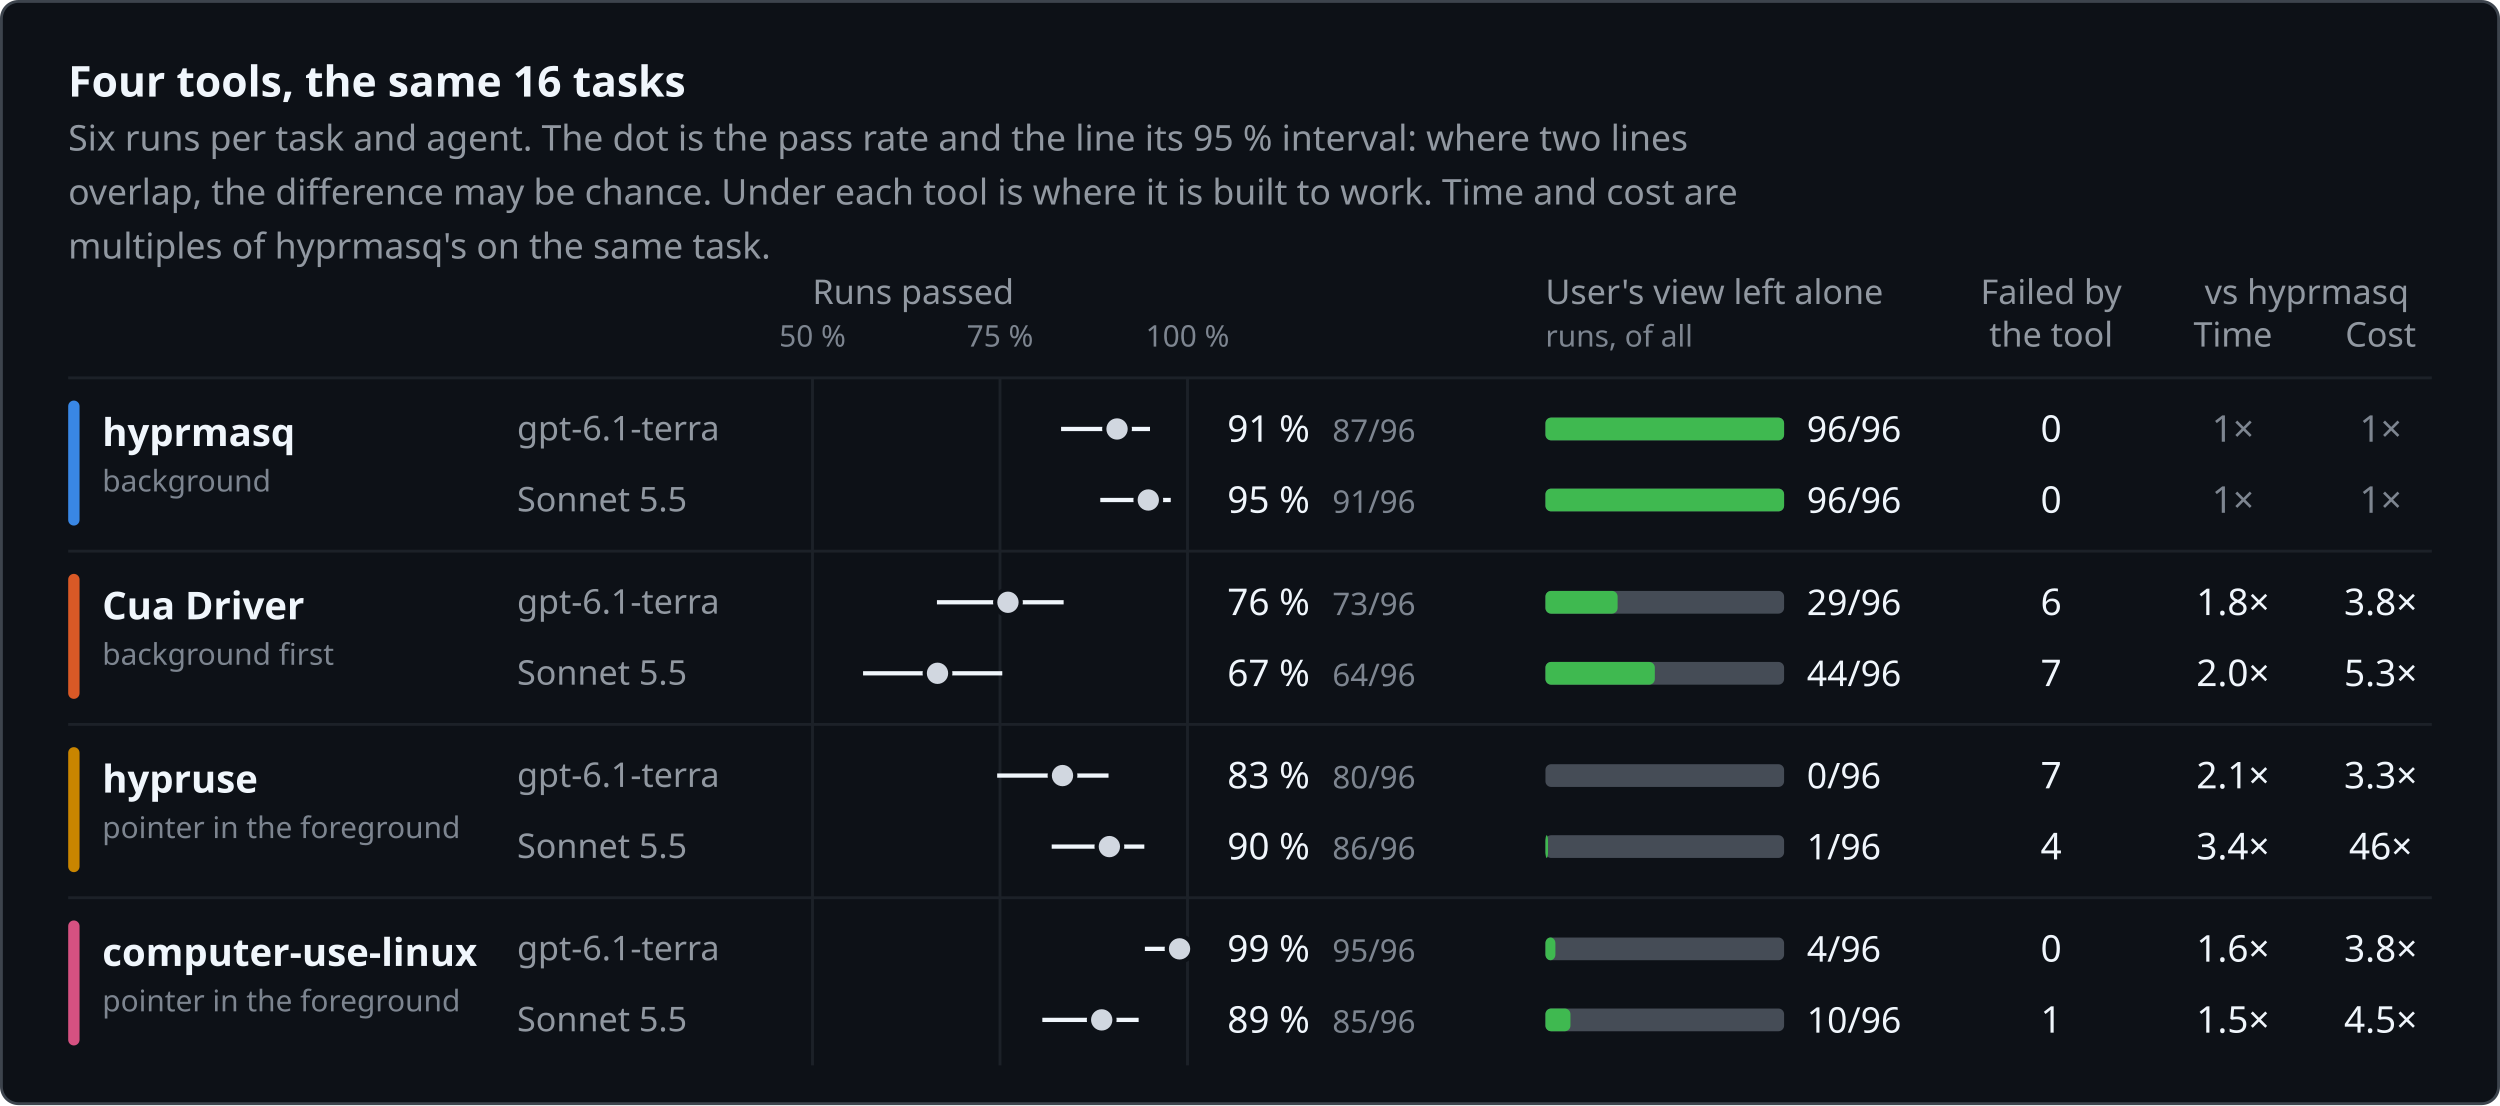
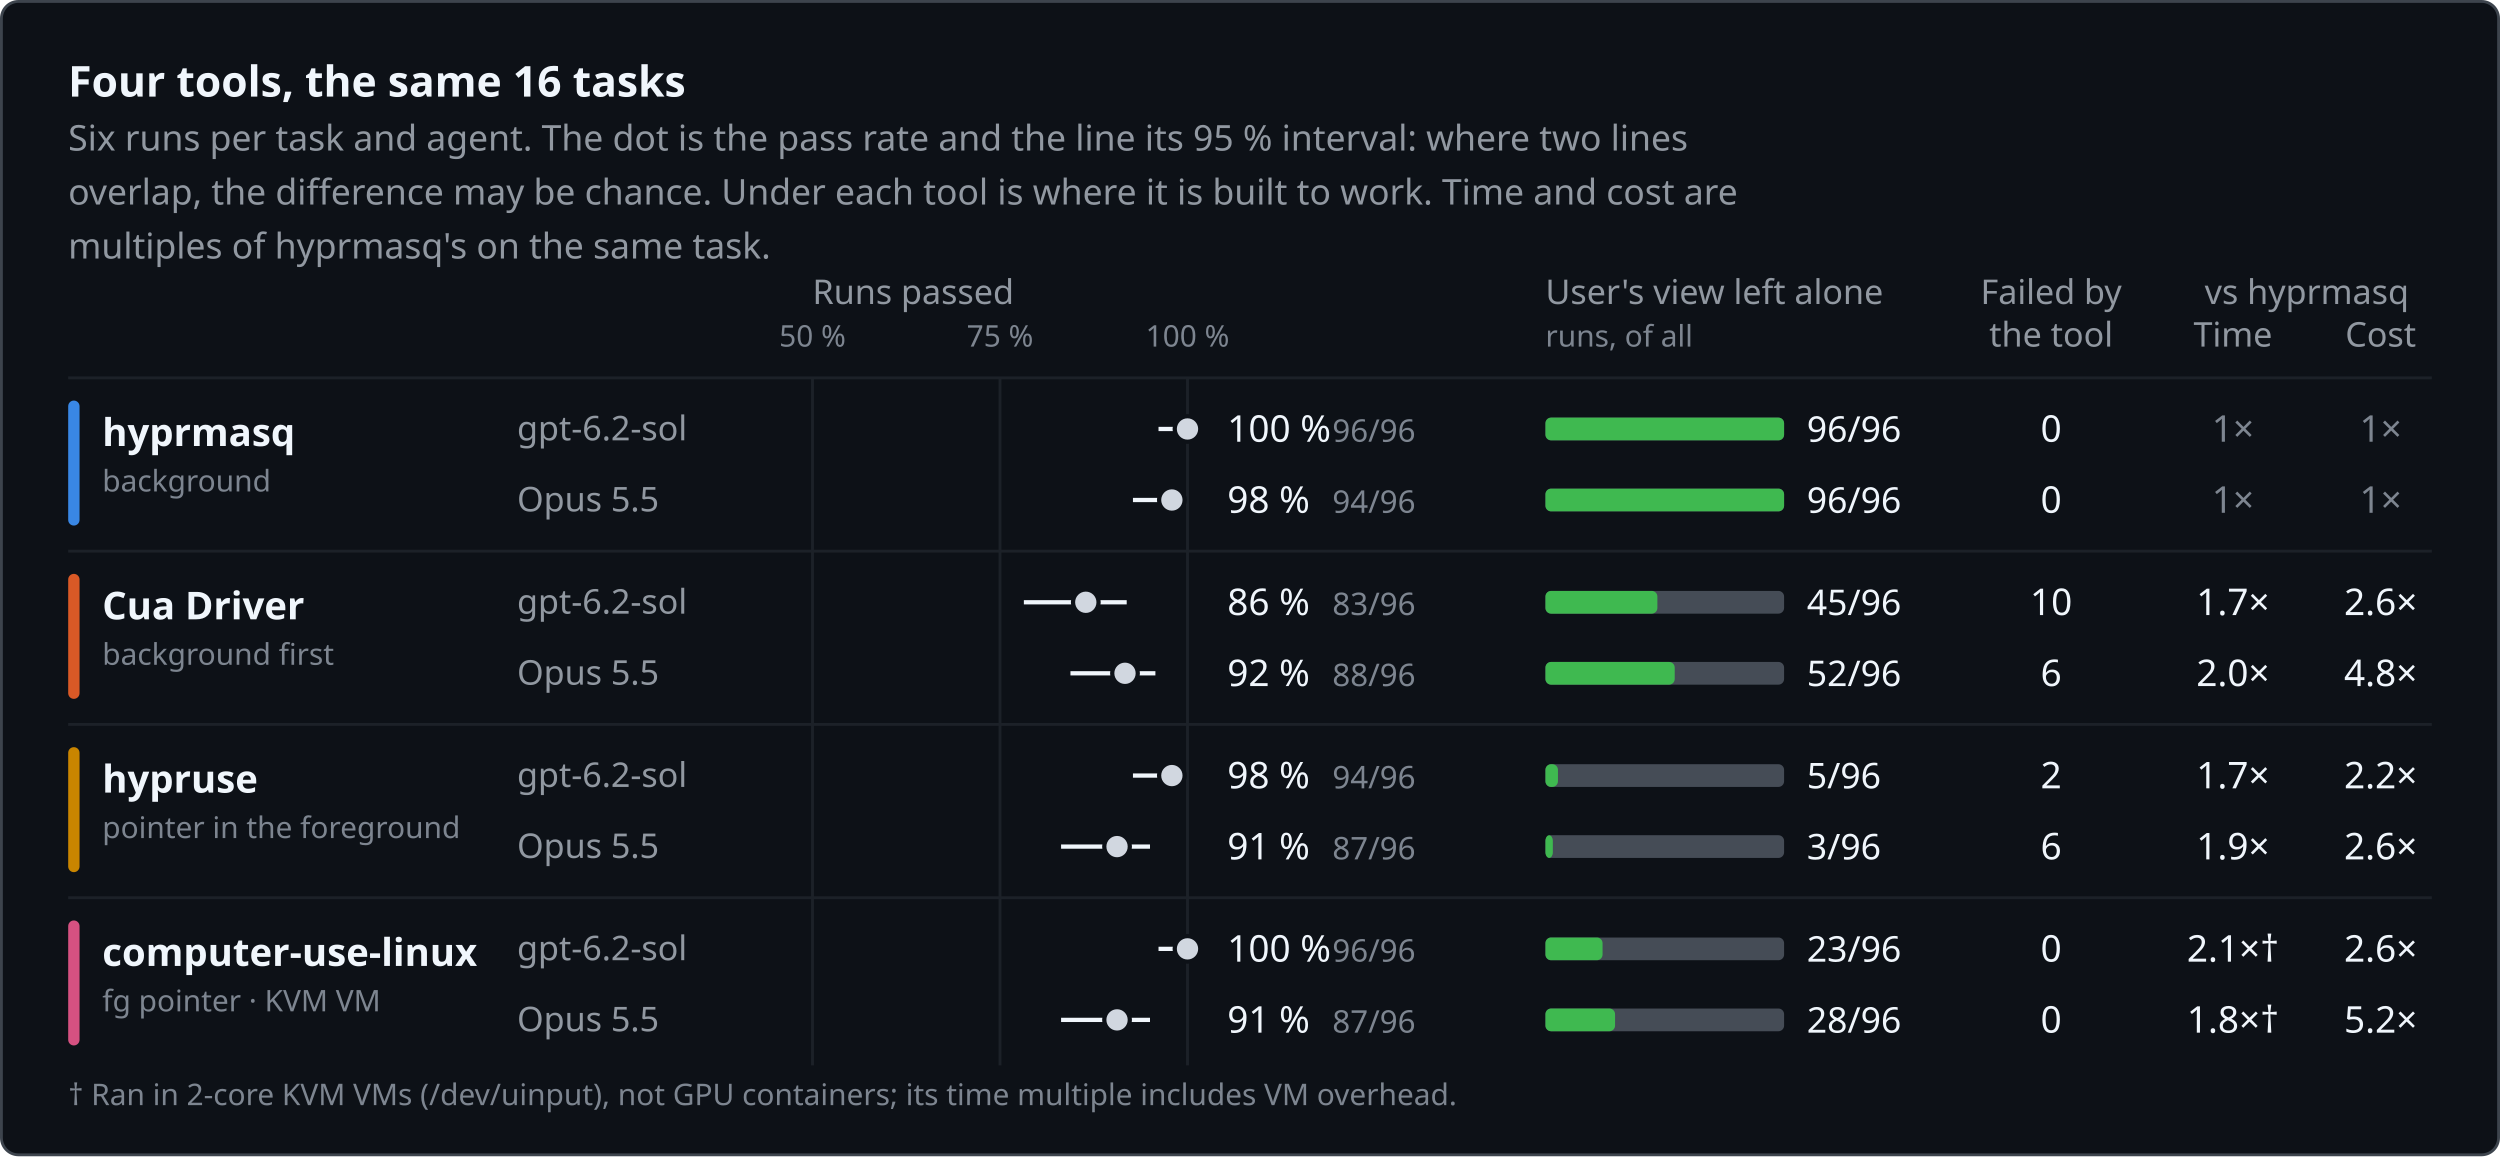
- <svg xmlns="http://www.w3.org/2000/svg" width="880" height="389" viewBox="0 0 880 389" role="img" aria-label="Per tool and agent: the pass rate as a dot on its 95 % interval, the runs that left the user's view alone as a bar, the runs that failed because of the tool, and the time and cost as multiples of hyprmasq's.">
+ <svg xmlns="http://www.w3.org/2000/svg" width="880" height="407" viewBox="0 0 880 407" role="img" aria-label="Per tool and agent: the pass rate as a dot on its 95 % interval, the runs that left the user's view alone as a bar, the runs that failed because of the tool, and the time and cost as multiples of hyprmasq's.">
  <style>text{font-family:-apple-system, BlinkMacSystemFont, "Segoe UI", "Noto Sans", Helvetica, Arial, sans-serif;font-variant-numeric:tabular-nums}.t{fill:#f0f6fc}.t2{fill:#9198a1}.m{fill:#7d8590}.bg{fill:#0d1117;stroke:#3d444d}.grid{stroke:#1c2128;stroke-width:1}.axis{stroke:#3d444d;stroke-width:1}.tools{fill:#3987e5}.out{fill:#454c56}.dot{fill:#d1d7e0;stroke:#0d1117;stroke-width:1.5}.miss{fill:#0d1117;stroke:#f85149;stroke-width:1.75}.pass{fill:#3fb950}.fail{fill:#0d1117;stroke:#f85149;stroke-width:1.75}.cut{stroke:#0d1117;stroke-width:2}.whisker{stroke:#f0f6fc;stroke-width:1.5}.s0{fill:#3987e5}.s1{fill:#d95926}.s2{fill:#199e70}.s3{fill:#c98500}.s4{fill:#d55181}.s5{fill:#008300}.s6{fill:#9085e9}.s7{fill:#e66767}</style>
-   <rect x="0.5" y="0.5" width="879" height="388" rx="6" class="bg" />
+   <rect x="0.5" y="0.5" width="879" height="406" rx="6" class="bg" />
  <text x="24" y="34" class="t" font-size="15" font-weight="600">Four tools, the same 16 tasks</text>
  <text x="24" y="53" class="t2" font-size="12.5">Six runs per task and agent. The dot is the pass rate and the line its 95 % interval: where two lines</text>
  <text x="24" y="72" class="t2" font-size="12.5">overlap, the difference may be chance. Under each tool is where it is built to work. Time and cost are</text>
  <text x="24" y="91" class="t2" font-size="12.5">multiples of hyprmasq's on the same task.</text>
  <text x="286" y="107" class="t2" font-size="12">Runs passed</text>
  <text x="286" y="122" class="m" font-size="10.5" text-anchor="middle">50 %</text>
  <text x="352" y="122" class="m" font-size="10.5" text-anchor="middle">75 %</text>
  <text x="418" y="122" class="m" font-size="10.5" text-anchor="middle">100 %</text>
  <text x="544" y="107" class="t2" font-size="12">User's view left alone</text>
  <text x="544" y="122" class="m" font-size="10.5">runs, of all</text>
  <text x="722" y="107" class="t2" font-size="12" text-anchor="middle">Failed by</text>
  <text x="722" y="122" class="t2" font-size="12" text-anchor="middle">the tool</text>
  <text x="812" y="107" class="t2" font-size="12" text-anchor="middle">vs hyprmasq</text>
  <text x="786" y="122" class="t2" font-size="12" text-anchor="middle">Time</text>
  <text x="838" y="122" class="t2" font-size="12" text-anchor="middle">Cost</text>
  <line x1="286" y1="133" x2="286" y2="375" class="grid" />
  <line x1="352" y1="133" x2="352" y2="375" class="grid" />
  <line x1="418" y1="133" x2="418" y2="375" class="grid" />
  <line x1="24" y1="133" x2="856" y2="133" class="grid" />
  <rect x="24" y="141" width="4" height="44" class="s0" rx="2" />
  <text x="36" y="157" class="t" font-size="13.5" font-weight="600">hyprmasq</text>
  <text x="36" y="173" class="m" font-size="10.5">background</text>
-   <text x="182" y="155" class="t2" font-size="12">gpt-6.1-terra</text>
-   <line x1="373.5" y1="151" x2="404.8" y2="151" class="whisker" />
-   <circle cx="393.2" cy="151" r="4.5" class="dot" />
-   <text x="432" y="155.5" class="t" font-size="13">91 %</text>
-   <text x="469" y="155.5" class="m" font-size="11">87/96</text>
+   <text x="182" y="155" class="t2" font-size="12">gpt-6.2-sol</text>
+   <line x1="407.8" y1="151" x2="418" y2="151" class="whisker" />
+   <circle cx="418" cy="151" r="4.5" class="dot" />
+   <text x="432" y="155.5" class="t" font-size="13">100 %</text>
+   <text x="469" y="155.5" class="m" font-size="11">96/96</text>
  <rect x="544" y="147" width="84" height="8" class="out" rx="2" />
  <rect x="544" y="147" width="84" height="8" class="pass" rx="2" />
  <text x="636" y="155.5" class="t" font-size="12.5">96/96</text>
  <text x="722" y="155.5" class="t" font-size="13" text-anchor="middle">0</text>
  <text x="786" y="155.5" class="m" font-size="13" text-anchor="middle">1×</text>
  <text x="838" y="155.5" class="m" font-size="13" text-anchor="middle">1×</text>
-   <text x="182" y="180" class="t2" font-size="12">Sonnet 5.5</text>
-   <line x1="387.3" y1="176" x2="412.1" y2="176" class="whisker" />
-   <circle cx="404.2" cy="176" r="4.5" class="dot" />
-   <text x="432" y="180.5" class="t" font-size="13">95 %</text>
-   <text x="469" y="180.5" class="m" font-size="11">91/96</text>
+   <text x="182" y="180" class="t2" font-size="12">Opus 5.5</text>
+   <line x1="398.8" y1="176" x2="416.5" y2="176" class="whisker" />
+   <circle cx="412.5" cy="176" r="4.5" class="dot" />
+   <text x="432" y="180.5" class="t" font-size="13">98 %</text>
+   <text x="469" y="180.5" class="m" font-size="11">94/96</text>
  <rect x="544" y="172" width="84" height="8" class="out" rx="2" />
  <rect x="544" y="172" width="84" height="8" class="pass" rx="2" />
  <text x="636" y="180.5" class="t" font-size="12.5">96/96</text>
  <text x="722" y="180.5" class="t" font-size="13" text-anchor="middle">0</text>
  <text x="786" y="180.5" class="m" font-size="13" text-anchor="middle">1×</text>
  <text x="838" y="180.5" class="m" font-size="13" text-anchor="middle">1×</text>
  <line x1="24" y1="194" x2="856" y2="194" class="grid" />
  <rect x="24" y="202" width="4" height="44" class="s1" rx="2" />
  <text x="36" y="218" class="t" font-size="13.5" font-weight="600">Cua Driver</text>
  <text x="36" y="234" class="m" font-size="10.5">background first</text>
-   <text x="182" y="216" class="t2" font-size="12">gpt-6.1-terra</text>
-   <line x1="329.8" y1="212" x2="374.4" y2="212" class="whisker" />
-   <circle cx="354.8" cy="212" r="4.5" class="dot" />
-   <text x="432" y="216.5" class="t" font-size="13">76 %</text>
-   <text x="469" y="216.5" class="m" font-size="11">73/96</text>
+   <text x="182" y="216" class="t2" font-size="12">gpt-6.2-sol</text>
+   <line x1="360.4" y1="212" x2="396.6" y2="212" class="whisker" />
+   <circle cx="382.2" cy="212" r="4.5" class="dot" />
+   <text x="432" y="216.5" class="t" font-size="13">86 %</text>
+   <text x="469" y="216.5" class="m" font-size="11">83/96</text>
  <rect x="544" y="208" width="84" height="8" class="out" rx="2" />
-   <rect x="544" y="208" width="25.4" height="8" class="pass" rx="2" />
-   <text x="636" y="216.5" class="t" font-size="12.5">29/96</text>
-   <text x="722" y="216.5" class="t" font-size="13" text-anchor="middle">6</text>
-   <text x="786" y="216.5" class="t" font-size="13" text-anchor="middle">1.8×</text>
-   <text x="838" y="216.5" class="t" font-size="13" text-anchor="middle">3.8×</text>
-   <text x="182" y="241" class="t2" font-size="12">Sonnet 5.5</text>
-   <line x1="303.8" y1="237" x2="352.8" y2="237" class="whisker" />
-   <circle cx="330" cy="237" r="4.5" class="dot" />
-   <text x="432" y="241.5" class="t" font-size="13">67 %</text>
-   <text x="469" y="241.5" class="m" font-size="11">64/96</text>
+   <rect x="544" y="208" width="39.4" height="8" class="pass" rx="2" />
+   <text x="636" y="216.5" class="t" font-size="12.5">45/96</text>
+   <text x="722" y="216.5" class="t" font-size="13" text-anchor="middle">10</text>
+   <text x="786" y="216.5" class="t" font-size="13" text-anchor="middle">1.7×</text>
+   <text x="838" y="216.5" class="t" font-size="13" text-anchor="middle">2.6×</text>
+   <text x="182" y="241" class="t2" font-size="12">Opus 5.5</text>
+   <line x1="376.8" y1="237" x2="406.7" y2="237" class="whisker" />
+   <circle cx="396" cy="237" r="4.5" class="dot" />
+   <text x="432" y="241.5" class="t" font-size="13">92 %</text>
+   <text x="469" y="241.5" class="m" font-size="11">88/96</text>
  <rect x="544" y="233" width="84" height="8" class="out" rx="2" />
-   <rect x="544" y="233" width="38.5" height="8" class="pass" rx="2" />
-   <text x="636" y="241.5" class="t" font-size="12.5">44/96</text>
-   <text x="722" y="241.5" class="t" font-size="13" text-anchor="middle">7</text>
+   <rect x="544" y="233" width="45.5" height="8" class="pass" rx="2" />
+   <text x="636" y="241.5" class="t" font-size="12.5">52/96</text>
+   <text x="722" y="241.5" class="t" font-size="13" text-anchor="middle">6</text>
  <text x="786" y="241.5" class="t" font-size="13" text-anchor="middle">2.0×</text>
-   <text x="838" y="241.5" class="t" font-size="13" text-anchor="middle">5.3×</text>
+   <text x="838" y="241.5" class="t" font-size="13" text-anchor="middle">4.8×</text>
  <line x1="24" y1="255" x2="856" y2="255" class="grid" />
  <rect x="24" y="263" width="4" height="44" class="s3" rx="2" />
  <text x="36" y="279" class="t" font-size="13.5" font-weight="600">hypruse</text>
  <text x="36" y="295" class="m" font-size="10.5">pointer in the foreground</text>
-   <text x="182" y="277" class="t2" font-size="12">gpt-6.1-terra</text>
-   <line x1="351" y1="273" x2="390.2" y2="273" class="whisker" />
-   <circle cx="374" cy="273" r="4.5" class="dot" />
-   <text x="432" y="277.5" class="t" font-size="13">83 %</text>
-   <text x="469" y="277.5" class="m" font-size="11">80/96</text>
+   <text x="182" y="277" class="t2" font-size="12">gpt-6.2-sol</text>
+   <line x1="398.8" y1="273" x2="416.5" y2="273" class="whisker" />
+   <circle cx="412.5" cy="273" r="4.5" class="dot" />
+   <text x="432" y="277.5" class="t" font-size="13">98 %</text>
+   <text x="469" y="277.5" class="m" font-size="11">94/96</text>
  <rect x="544" y="269" width="84" height="8" class="out" rx="2" />
-   <rect x="544" y="269" width="0" height="8" class="pass" rx="2" />
-   <text x="636" y="277.5" class="t" font-size="12.5">0/96</text>
-   <text x="722" y="277.5" class="t" font-size="13" text-anchor="middle">7</text>
-   <text x="786" y="277.5" class="t" font-size="13" text-anchor="middle">2.1×</text>
-   <text x="838" y="277.5" class="t" font-size="13" text-anchor="middle">3.3×</text>
-   <text x="182" y="302" class="t2" font-size="12">Sonnet 5.5</text>
-   <line x1="370.2" y1="298" x2="402.8" y2="298" class="whisker" />
-   <circle cx="390.5" cy="298" r="4.5" class="dot" />
-   <text x="432" y="302.5" class="t" font-size="13">90 %</text>
-   <text x="469" y="302.5" class="m" font-size="11">86/96</text>
+   <rect x="544" y="269" width="4.4" height="8" class="pass" rx="2" />
+   <text x="636" y="277.5" class="t" font-size="12.5">5/96</text>
+   <text x="722" y="277.5" class="t" font-size="13" text-anchor="middle">2</text>
+   <text x="786" y="277.5" class="t" font-size="13" text-anchor="middle">1.7×</text>
+   <text x="838" y="277.5" class="t" font-size="13" text-anchor="middle">2.2×</text>
+   <text x="182" y="302" class="t2" font-size="12">Opus 5.5</text>
+   <line x1="373.5" y1="298" x2="404.8" y2="298" class="whisker" />
+   <circle cx="393.2" cy="298" r="4.5" class="dot" />
+   <text x="432" y="302.5" class="t" font-size="13">91 %</text>
+   <text x="469" y="302.5" class="m" font-size="11">87/96</text>
  <rect x="544" y="294" width="84" height="8" class="out" rx="2" />
-   <rect x="544" y="294" width="0.9" height="8" class="pass" rx="2" />
-   <text x="636" y="302.5" class="t" font-size="12.5">1/96</text>
-   <text x="722" y="302.5" class="t" font-size="13" text-anchor="middle">4</text>
-   <text x="786" y="302.5" class="t" font-size="13" text-anchor="middle">3.4×</text>
-   <text x="838" y="302.5" class="t" font-size="13" text-anchor="middle">46×</text>
+   <rect x="544" y="294" width="2.6" height="8" class="pass" rx="2" />
+   <text x="636" y="302.5" class="t" font-size="12.5">3/96</text>
+   <text x="722" y="302.5" class="t" font-size="13" text-anchor="middle">6</text>
+   <text x="786" y="302.5" class="t" font-size="13" text-anchor="middle">1.9×</text>
+   <text x="838" y="302.5" class="t" font-size="13" text-anchor="middle">2.6×</text>
  <line x1="24" y1="316" x2="856" y2="316" class="grid" />
  <rect x="24" y="324" width="4" height="44" class="s4" rx="2" />
  <text x="36" y="340" class="t" font-size="13.5" font-weight="600">computer-use-linux</text>
-   <text x="36" y="356" class="m" font-size="10.5">pointer in the foreground</text>
-   <text x="182" y="338" class="t2" font-size="12">gpt-6.1-terra</text>
-   <line x1="403" y1="334" x2="417.5" y2="334" class="whisker" />
-   <circle cx="415.2" cy="334" r="4.5" class="dot" />
-   <text x="432" y="338.5" class="t" font-size="13">99 %</text>
-   <text x="469" y="338.5" class="m" font-size="11">95/96</text>
+   <text x="36" y="356" class="m" font-size="10.5">fg pointer · KVM VM</text>
+   <text x="182" y="338" class="t2" font-size="12">gpt-6.2-sol</text>
+   <line x1="407.8" y1="334" x2="418" y2="334" class="whisker" />
+   <circle cx="418" cy="334" r="4.5" class="dot" />
+   <text x="432" y="338.5" class="t" font-size="13">100 %</text>
+   <text x="469" y="338.5" class="m" font-size="11">96/96</text>
  <rect x="544" y="330" width="84" height="8" class="out" rx="2" />
-   <rect x="544" y="330" width="3.5" height="8" class="pass" rx="2" />
-   <text x="636" y="338.5" class="t" font-size="12.5">4/96</text>
+   <rect x="544" y="330" width="20.1" height="8" class="pass" rx="2" />
+   <text x="636" y="338.5" class="t" font-size="12.5">23/96</text>
  <text x="722" y="338.5" class="t" font-size="13" text-anchor="middle">0</text>
-   <text x="786" y="338.5" class="t" font-size="13" text-anchor="middle">1.6×</text>
-   <text x="838" y="338.5" class="t" font-size="13" text-anchor="middle">3.8×</text>
-   <text x="182" y="363" class="t2" font-size="12">Sonnet 5.5</text>
-   <line x1="366.9" y1="359" x2="400.8" y2="359" class="whisker" />
-   <circle cx="387.8" cy="359" r="4.5" class="dot" />
-   <text x="432" y="363.5" class="t" font-size="13">89 %</text>
-   <text x="469" y="363.5" class="m" font-size="11">85/96</text>
+   <text x="786" y="338.5" class="t" font-size="13" text-anchor="middle">2.1×†</text>
+   <text x="838" y="338.5" class="t" font-size="13" text-anchor="middle">2.6×</text>
+   <text x="182" y="363" class="t2" font-size="12">Opus 5.5</text>
+   <line x1="373.5" y1="359" x2="404.8" y2="359" class="whisker" />
+   <circle cx="393.2" cy="359" r="4.5" class="dot" />
+   <text x="432" y="363.5" class="t" font-size="13">91 %</text>
+   <text x="469" y="363.5" class="m" font-size="11">87/96</text>
  <rect x="544" y="355" width="84" height="8" class="out" rx="2" />
-   <rect x="544" y="355" width="8.8" height="8" class="pass" rx="2" />
-   <text x="636" y="363.5" class="t" font-size="12.5">10/96</text>
-   <text x="722" y="363.5" class="t" font-size="13" text-anchor="middle">1</text>
-   <text x="786" y="363.5" class="t" font-size="13" text-anchor="middle">1.5×</text>
-   <text x="838" y="363.5" class="t" font-size="13" text-anchor="middle">4.5×</text>
+   <rect x="544" y="355" width="24.5" height="8" class="pass" rx="2" />
+   <text x="636" y="363.5" class="t" font-size="12.5">28/96</text>
+   <text x="722" y="363.5" class="t" font-size="13" text-anchor="middle">0</text>
+   <text x="786" y="363.5" class="t" font-size="13" text-anchor="middle">1.8×†</text>
+   <text x="838" y="363.5" class="t" font-size="13" text-anchor="middle">5.2×</text>
+   <text x="24" y="389" class="m" font-size="10.5">† Ran in 2-core KVM VMs (/dev/uinput), not GPU containers; its time multiple includes VM overhead.</text>
</svg>
